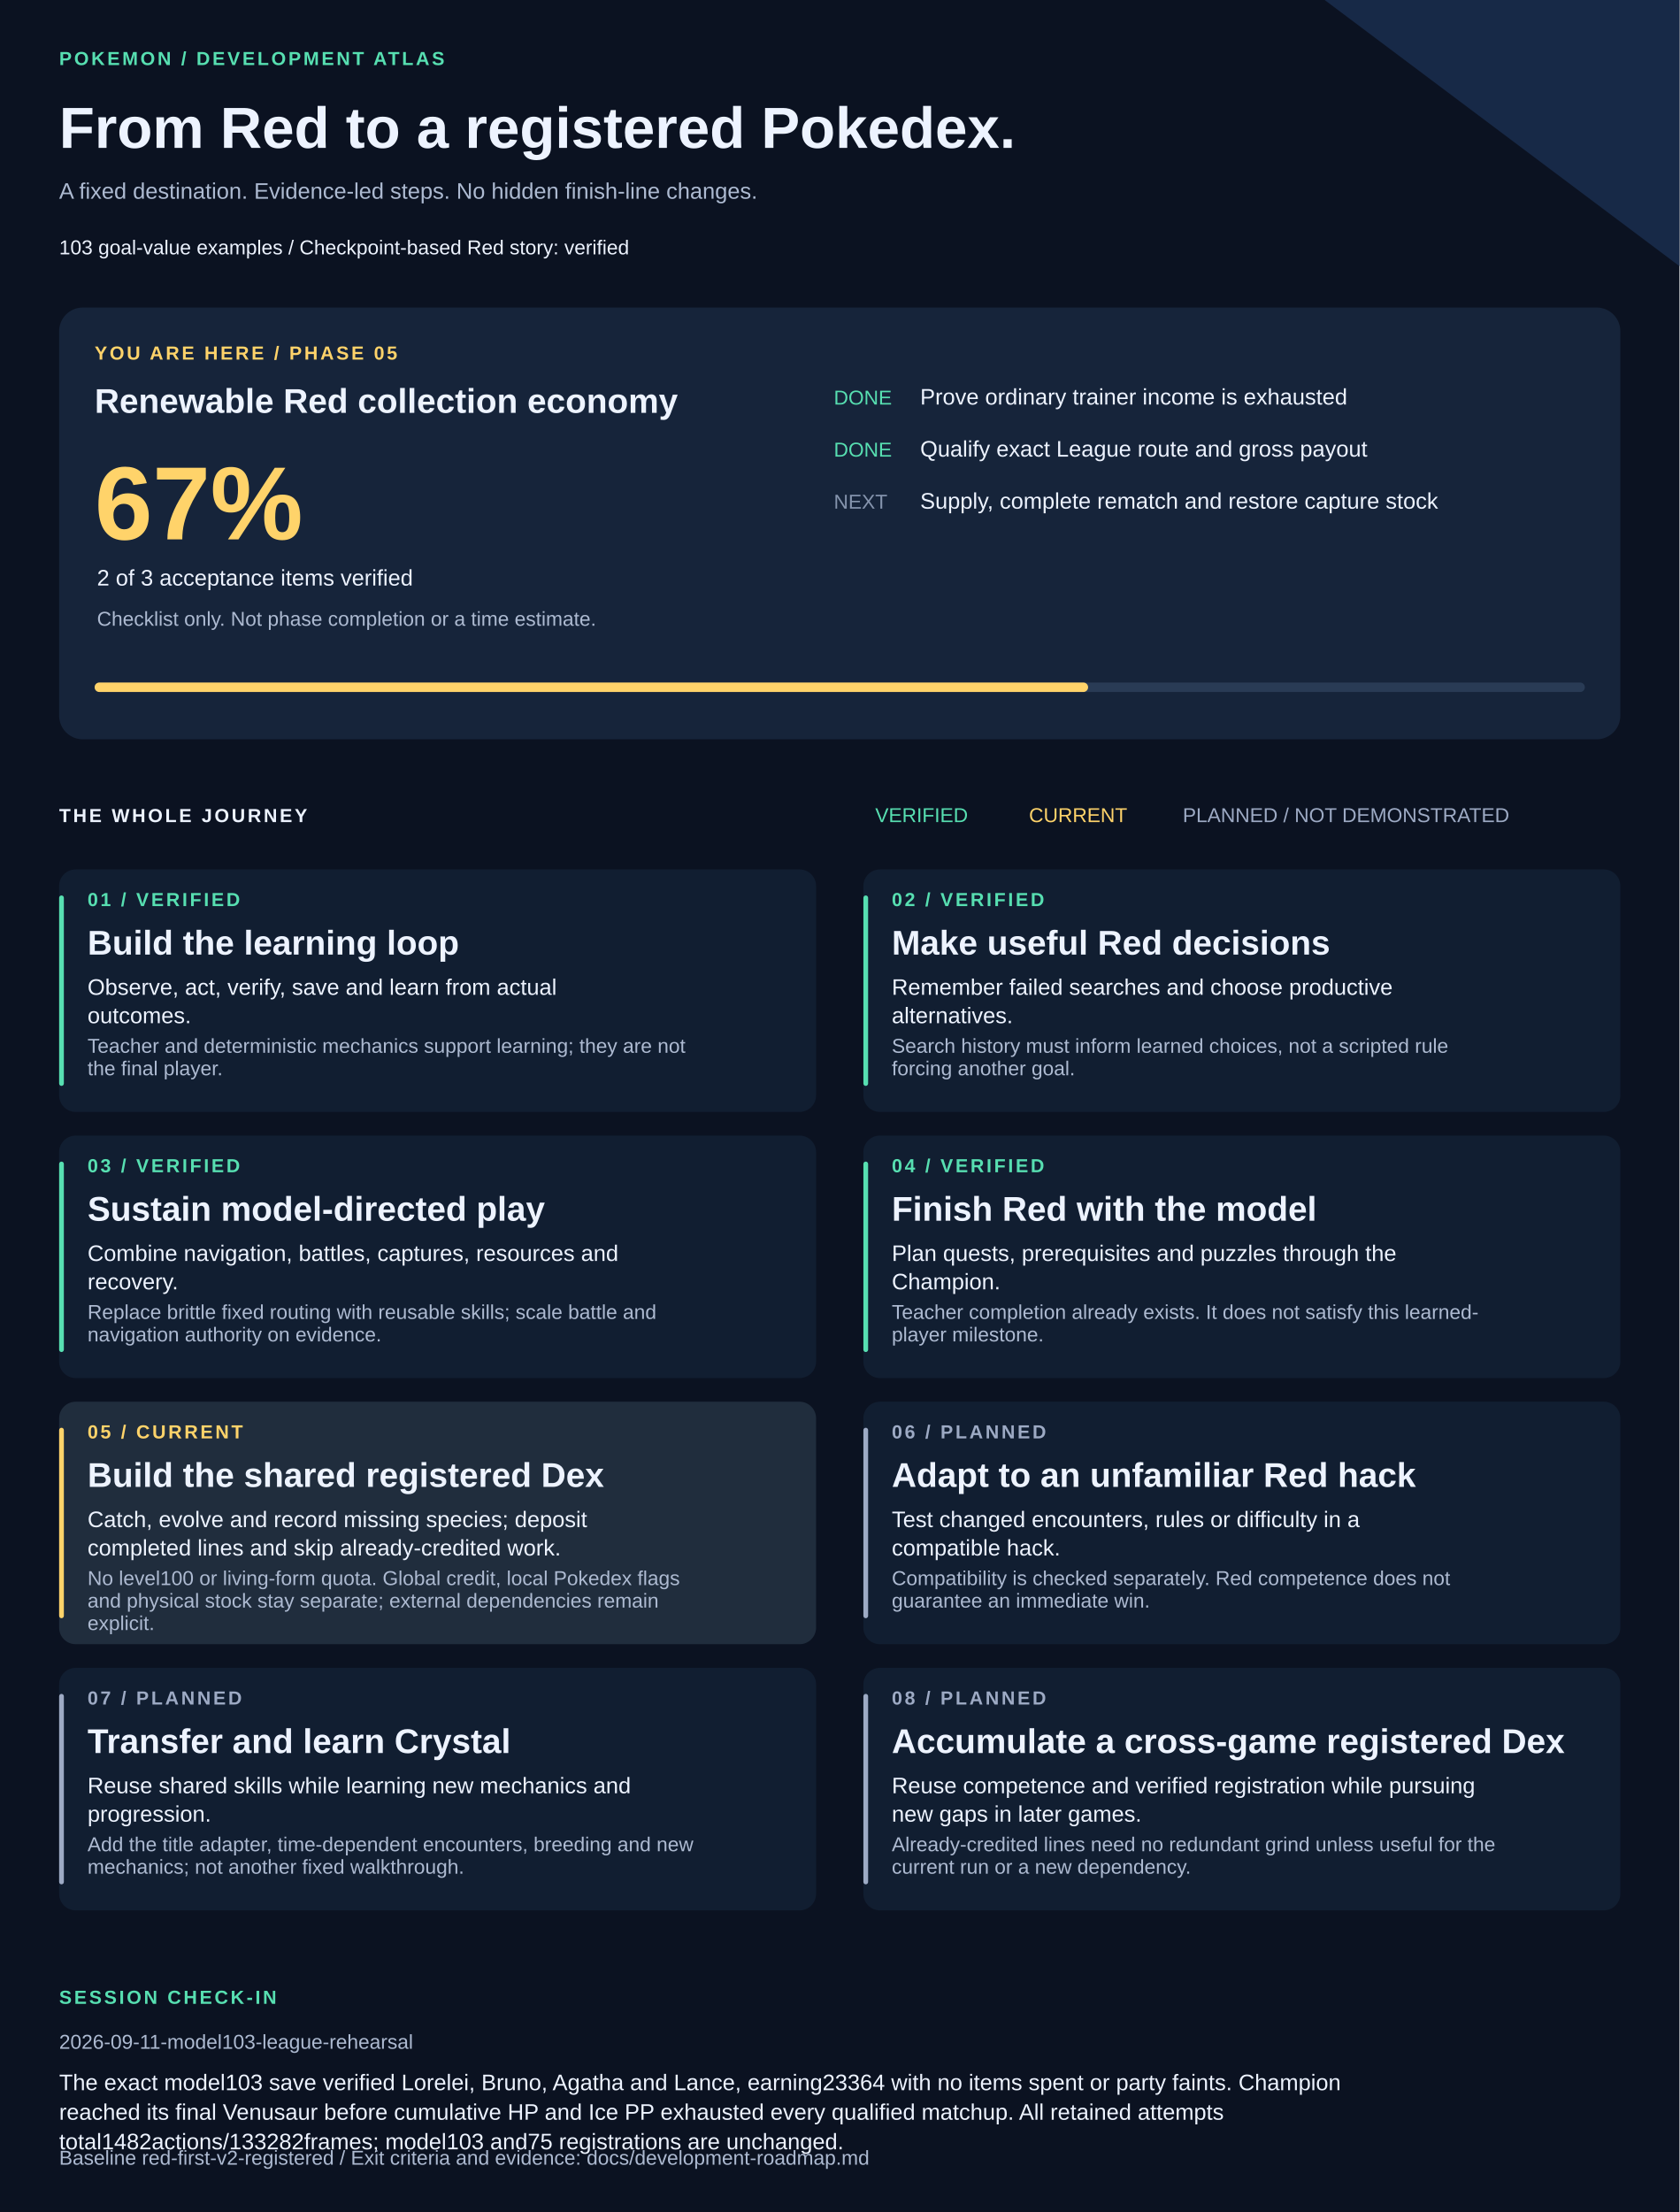
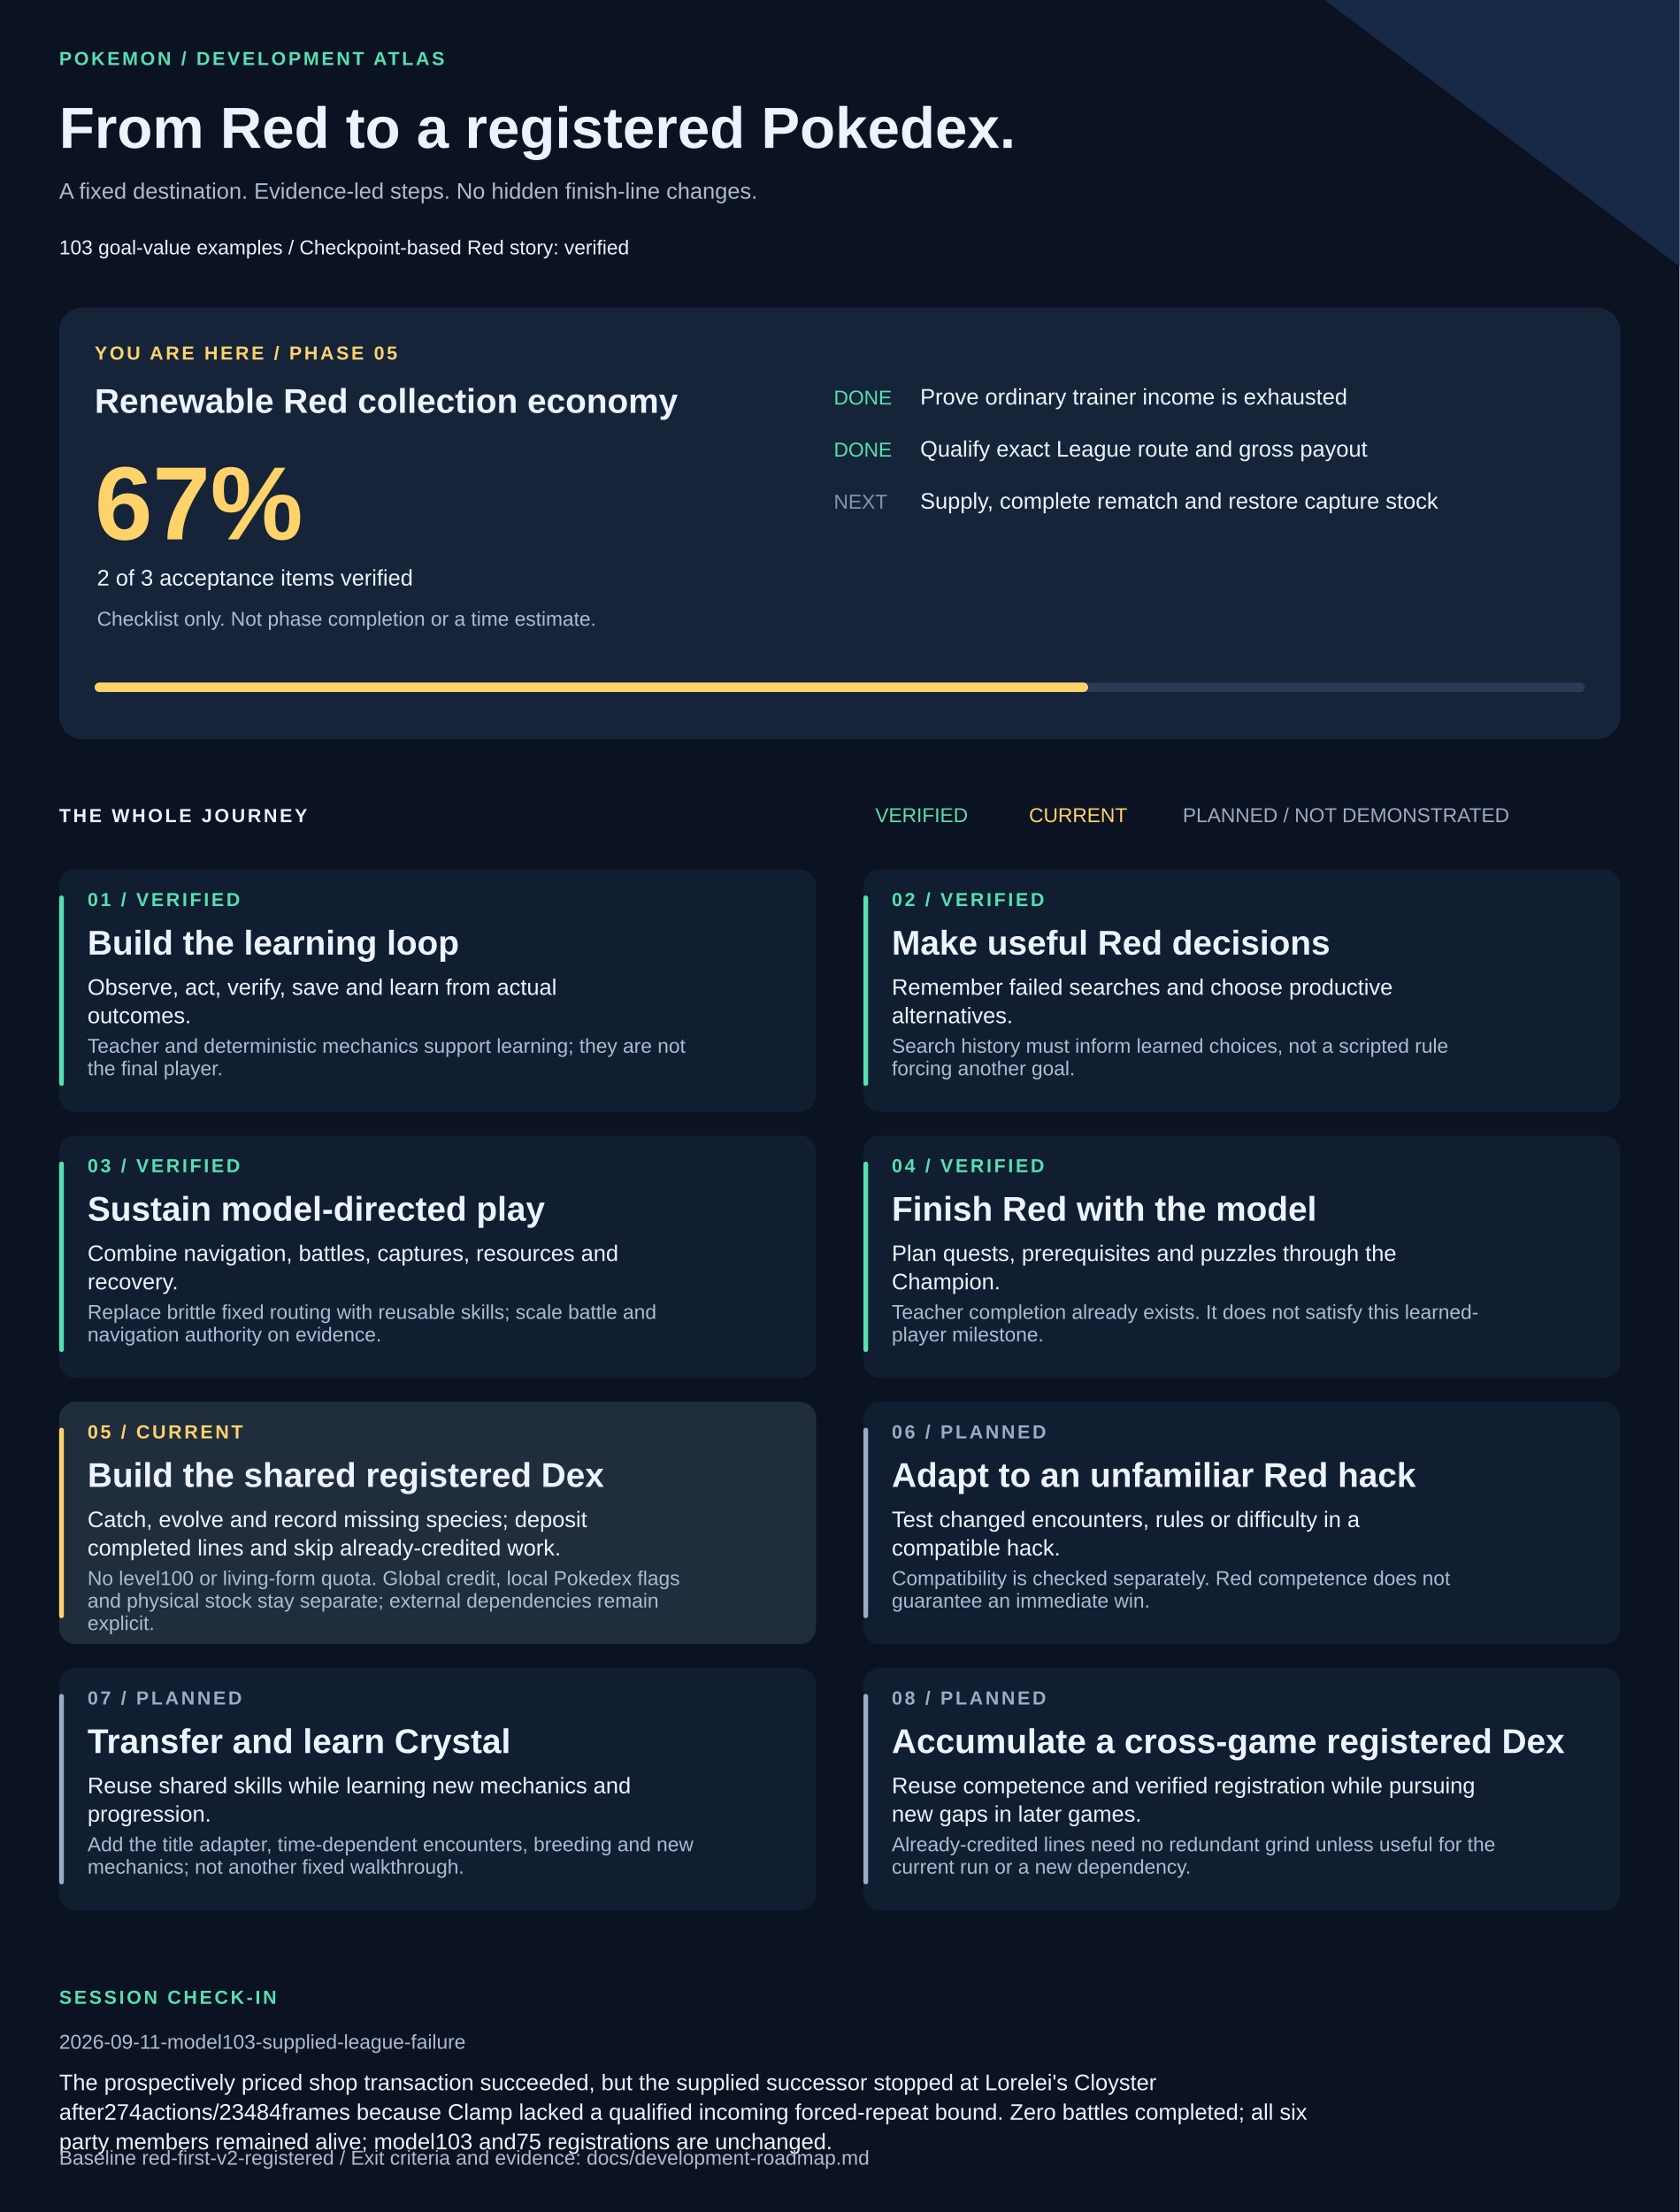
<svg xmlns="http://www.w3.org/2000/svg" width="1420" height="1870" viewBox="0 0 1420 1870" role="img" aria-labelledby="title description">
  <style>text{font-family:Arial,Helvetica,sans-serif;fill:#edf3ff}.muted{fill:#adbad1}.eyebrow{font-size:16px;letter-spacing:2px;font-weight:bold}.heading{font-size:29px;font-weight:bold}.body{font-size:19px}.small{font-size:17px}</style>
  <rect width="1420" height="1870" fill="#0b1221" />
  <path d="M1120 0H1420V225Z" fill="#172947" />
  <text x="50" y="55" class="eyebrow" style="fill:#57dfb1">POKEMON / DEVELOPMENT ATLAS</text>
  <text x="50" y="125" style="font-size:49px;font-weight:bold">From Red to a registered Pokedex.</text>
  <text x="50" y="168" class="body muted">A fixed destination. Evidence-led steps. No hidden finish-line changes.</text>
  <text x="50" y="215" class="small">103 goal-value examples  /  Checkpoint-based Red story: verified</text>
  <rect x="50" y="260" width="1320" height="365" rx="20" fill="#16243a" />
  <text x="80" y="304" class="eyebrow" style="fill:#ffd36a">YOU ARE HERE / PHASE 05</text>
  <text x="80" y="349" class="heading">Renewable Red collection economy</text>
  <text x="80" y="456" style="font-size:88px;font-weight:bold;fill:#ffd36a">67%</text>
  <text x="82" y="495" class="body">2 of 3 acceptance items verified</text>
  <text x="82" y="529" class="small muted">Checklist only. Not phase completion or a time estimate.</text>
  <text x="705" y="342" class="small" style="fill:#57dfb1">DONE</text>
  <text x="778" y="342" class="body">Prove ordinary trainer income is exhausted</text>
  <text x="705" y="386" class="small" style="fill:#57dfb1">DONE</text>
  <text x="778" y="386" class="body">Qualify exact League route and gross payout</text>
  <text x="705" y="430" class="small" style="fill:#8594ad">NEXT</text>
  <text x="778" y="430" class="body">Supply, complete rematch and restore capture stock</text>
  <rect x="80" y="577" width="1260" height="8" rx="4" fill="#293b55" />
  <rect x="80" y="577" width="840" height="8" rx="4" fill="#ffd36a" />
  <text x="50" y="695" class="eyebrow">THE WHOLE JOURNEY</text>
  <text x="740" y="695" class="small" style="fill:#57dfb1">VERIFIED</text>
  <text x="870" y="695" class="small" style="fill:#ffd36a">CURRENT</text>
  <text x="1000" y="695" class="small" style="fill:#9daac4">PLANNED / NOT DEMONSTRATED</text>
  <rect x="50" y="735" width="640" height="205" rx="14" fill="#111e31" />
  <rect x="50" y="757" width="4" height="161" rx="2" fill="#57dfb1" />
  <text x="74" y="766" class="eyebrow" style="fill:#57dfb1">01 / VERIFIED</text>
  <text x="74" y="807" class="heading">Build the learning loop</text>
  <text x="74" y="841" class="body">Observe, act, verify, save and learn from actual</text>
  <text x="74" y="865" class="body">outcomes.</text>
  <text x="74" y="890" class="small muted">Teacher and deterministic mechanics support learning; they are not</text>
  <text x="74" y="909" class="small muted">the final player.</text>
  <rect x="730" y="735" width="640" height="205" rx="14" fill="#111e31" />
  <rect x="730" y="757" width="4" height="161" rx="2" fill="#57dfb1" />
  <text x="754" y="766" class="eyebrow" style="fill:#57dfb1">02 / VERIFIED</text>
  <text x="754" y="807" class="heading">Make useful Red decisions</text>
  <text x="754" y="841" class="body">Remember failed searches and choose productive</text>
  <text x="754" y="865" class="body">alternatives.</text>
  <text x="754" y="890" class="small muted">Search history must inform learned choices, not a scripted rule</text>
  <text x="754" y="909" class="small muted">forcing another goal.</text>
  <rect x="50" y="960" width="640" height="205" rx="14" fill="#111e31" />
  <rect x="50" y="982" width="4" height="161" rx="2" fill="#57dfb1" />
  <text x="74" y="991" class="eyebrow" style="fill:#57dfb1">03 / VERIFIED</text>
  <text x="74" y="1032" class="heading">Sustain model-directed play</text>
  <text x="74" y="1066" class="body">Combine navigation, battles, captures, resources and</text>
  <text x="74" y="1090" class="body">recovery.</text>
  <text x="74" y="1115" class="small muted">Replace brittle fixed routing with reusable skills; scale battle and</text>
  <text x="74" y="1134" class="small muted">navigation authority on evidence.</text>
  <rect x="730" y="960" width="640" height="205" rx="14" fill="#111e31" />
  <rect x="730" y="982" width="4" height="161" rx="2" fill="#57dfb1" />
  <text x="754" y="991" class="eyebrow" style="fill:#57dfb1">04 / VERIFIED</text>
  <text x="754" y="1032" class="heading">Finish Red with the model</text>
  <text x="754" y="1066" class="body">Plan quests, prerequisites and puzzles through the</text>
  <text x="754" y="1090" class="body">Champion.</text>
  <text x="754" y="1115" class="small muted">Teacher completion already exists. It does not satisfy this learned-</text>
  <text x="754" y="1134" class="small muted">player milestone.</text>
  <rect x="50" y="1185" width="640" height="205" rx="14" fill="#202d3d" />
  <rect x="50" y="1207" width="4" height="161" rx="2" fill="#ffd36a" />
  <text x="74" y="1216" class="eyebrow" style="fill:#ffd36a">05 / CURRENT</text>
  <text x="74" y="1257" class="heading">Build the shared registered Dex</text>
  <text x="74" y="1291" class="body">Catch, evolve and record missing species; deposit</text>
  <text x="74" y="1315" class="body">completed lines and skip already-credited work.</text>
  <text x="74" y="1340" class="small muted">No level100 or living-form quota. Global credit, local Pokedex flags</text>
  <text x="74" y="1359" class="small muted">and physical stock stay separate; external dependencies remain</text>
  <text x="74" y="1378" class="small muted">explicit.</text>
  <rect x="730" y="1185" width="640" height="205" rx="14" fill="#111e31" />
  <rect x="730" y="1207" width="4" height="161" rx="2" fill="#9daac4" />
  <text x="754" y="1216" class="eyebrow" style="fill:#9daac4">06 / PLANNED</text>
  <text x="754" y="1257" class="heading">Adapt to an unfamiliar Red hack</text>
  <text x="754" y="1291" class="body">Test changed encounters, rules or difficulty in a</text>
  <text x="754" y="1315" class="body">compatible hack.</text>
  <text x="754" y="1340" class="small muted">Compatibility is checked separately. Red competence does not</text>
  <text x="754" y="1359" class="small muted">guarantee an immediate win.</text>
  <rect x="50" y="1410" width="640" height="205" rx="14" fill="#111e31" />
  <rect x="50" y="1432" width="4" height="161" rx="2" fill="#9daac4" />
  <text x="74" y="1441" class="eyebrow" style="fill:#9daac4">07 / PLANNED</text>
  <text x="74" y="1482" class="heading">Transfer and learn Crystal</text>
  <text x="74" y="1516" class="body">Reuse shared skills while learning new mechanics and</text>
  <text x="74" y="1540" class="body">progression.</text>
  <text x="74" y="1565" class="small muted">Add the title adapter, time-dependent encounters, breeding and new</text>
  <text x="74" y="1584" class="small muted">mechanics; not another fixed walkthrough.</text>
  <rect x="730" y="1410" width="640" height="205" rx="14" fill="#111e31" />
  <rect x="730" y="1432" width="4" height="161" rx="2" fill="#9daac4" />
  <text x="754" y="1441" class="eyebrow" style="fill:#9daac4">08 / PLANNED</text>
  <text x="754" y="1482" class="heading">Accumulate a cross-game registered Dex</text>
  <text x="754" y="1516" class="body">Reuse competence and verified registration while pursuing</text>
  <text x="754" y="1540" class="body">new gaps in later games.</text>
  <text x="754" y="1565" class="small muted">Already-credited lines need no redundant grind unless useful for the</text>
  <text x="754" y="1584" class="small muted">current run or a new dependency.</text>
  <text x="50" y="1694" class="eyebrow" style="fill:#57dfb1">SESSION CHECK-IN</text>
-   <text x="50" y="1732" class="small muted">2026-09-11-model103-league-rehearsal</text>
-   <text x="50" y="1767" class="body">The exact model103 save verified Lorelei, Bruno, Agatha and Lance, earning23364 with no items spent or party faints. Champion</text>
-   <text x="50" y="1792" class="body">reached its final Venusaur before cumulative HP and Ice PP exhausted every qualified matchup. All retained attempts</text>
-   <text x="50" y="1817" class="body">total1482actions/133282frames; model103 and75 registrations are unchanged.</text>
+   <text x="50" y="1732" class="small muted">2026-09-11-model103-supplied-league-failure</text>
+   <text x="50" y="1767" class="body">The prospectively priced shop transaction succeeded, but the supplied successor stopped at Lorelei's Cloyster</text>
+   <text x="50" y="1792" class="body">after274actions/23484frames because Clamp lacked a qualified incoming forced-repeat bound. Zero battles completed; all six</text>
+   <text x="50" y="1817" class="body">party members remained alive; model103 and75 registrations are unchanged.</text>
  <text x="50" y="1830" class="small muted">Baseline red-first-v2-registered / Exit criteria and evidence: docs/development-roadmap.md</text>
</svg>
